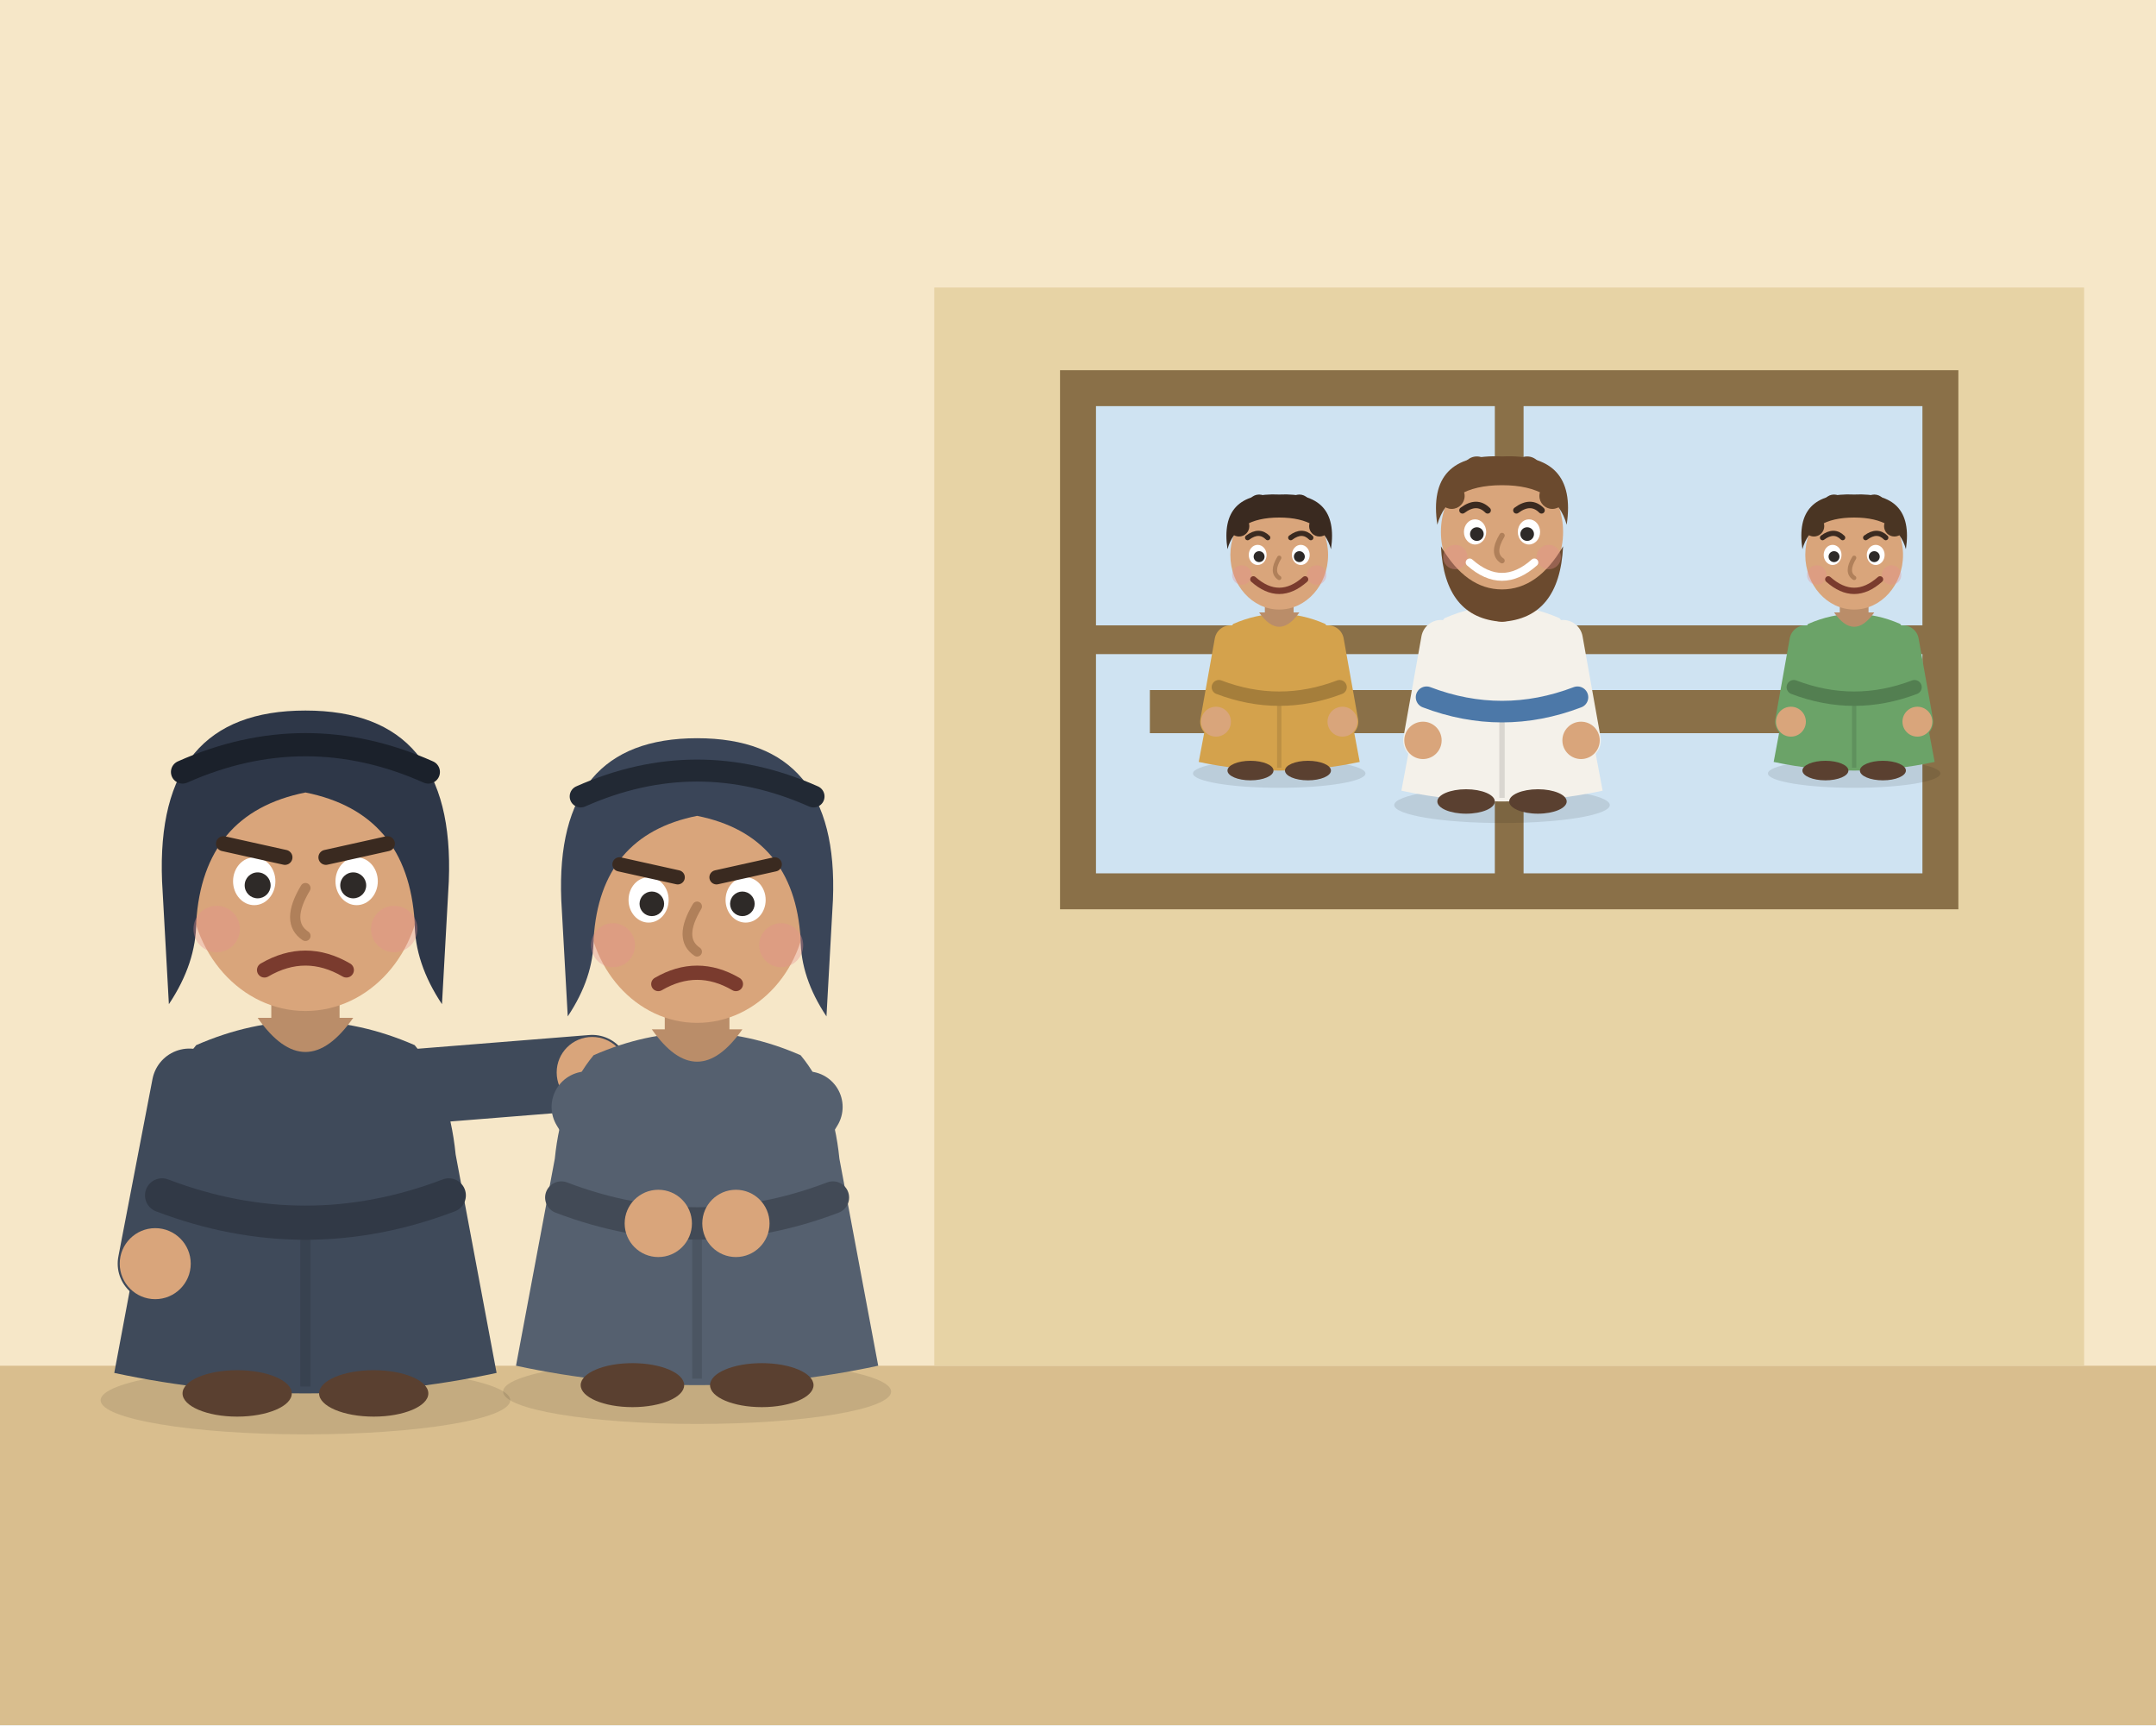
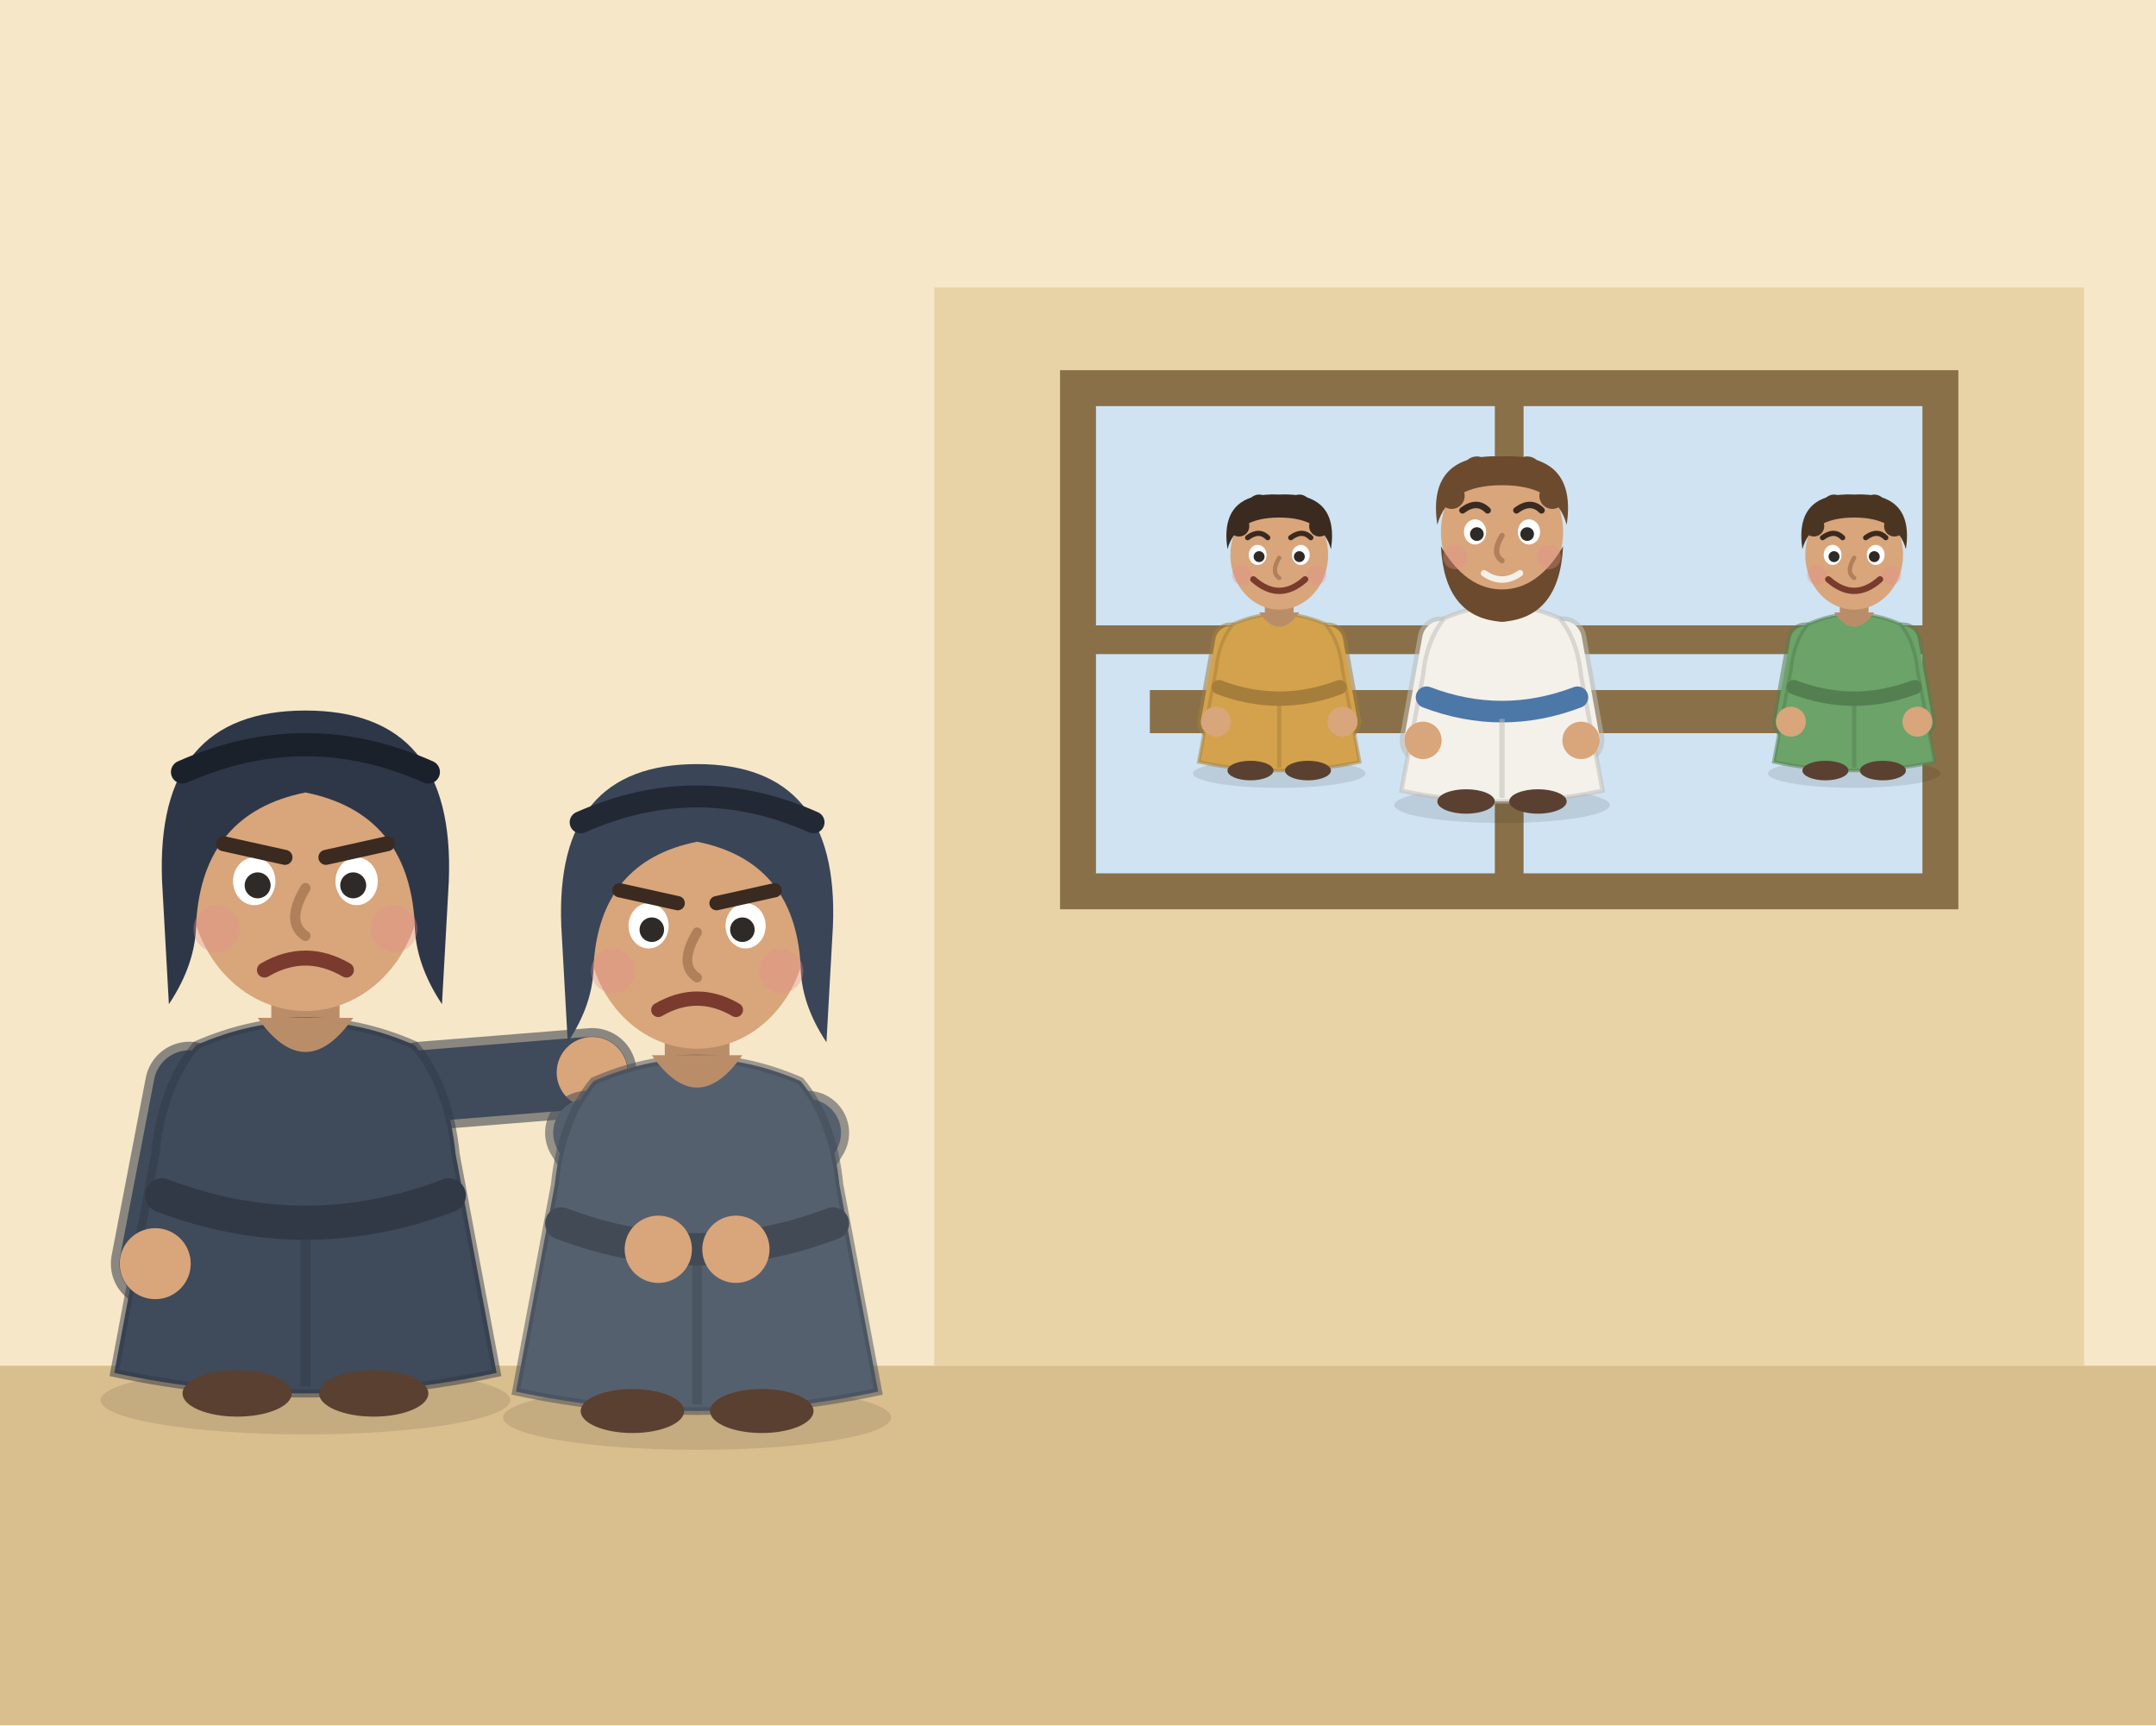
<svg xmlns="http://www.w3.org/2000/svg" viewBox="0 0 300 240">
  <rect width="300" height="240" fill="#F6E7C8" />
  <rect y="190" width="300" height="50" fill="#D9BE8E" />
  <rect x="130" y="40" width="160" height="150" fill="#E7D3A5" />
  <rect x="150" y="54" width="120" height="70" fill="#CFE3F2" stroke="#8A7048" stroke-width="5" />
  <path d="M210.0 54v70M150 89.0h120" stroke="#8A7048" stroke-width="4" />
  <rect x="160" y="96" width="100" height="6" fill="#8A7048" />
  <g transform="translate(194,60) scale(0.5)">
    <ellipse cx="30" cy="104" rx="30" ry="5" fill="#000" opacity=".1" />
-     <line x1="13" y1="58" x2="8" y2="86" stroke="#F4F1EA" stroke-width="11" stroke-linecap="round" />
-     <line x1="47" y1="58" x2="52" y2="86" stroke="#F4F1EA" stroke-width="11" stroke-linecap="round" />
+     <line x1="13" y1="58" x2="8" y2="86" stroke="#BEBBB6" stroke-width="13" stroke-linecap="round" opacity=".55" />
+     <line x1="13" y1="58" x2="8" y2="86" stroke="#F4F1EA" stroke-width="10.5" stroke-linecap="round" />
+     <line x1="47" y1="58" x2="52" y2="86" stroke="#BEBBB6" stroke-width="13" stroke-linecap="round" opacity=".55" />
+     <line x1="47" y1="58" x2="52" y2="86" stroke="#F4F1EA" stroke-width="10.5" stroke-linecap="round" />
    <rect x="25" y="40" width="10" height="14" rx="4" fill="#BA8D69" />
-     <path d="M14 52Q30 45 46 52Q51 58 52 68L58 100Q30 106 2 100L8 68Q9 58 14 52Z" fill="#F4F1EA" />
-     <path d="M9 74Q30 82 51 74" stroke="#BEBBB6" stroke-width="5" fill="none" stroke-linecap="round" />
+     <path d="M14 52Q30 45 46 52Q51 58 52 68L58 100Q30 106 2 100L8 68Q9 58 14 52Z" fill="#F4F1EA" stroke="#BEBBB6" stroke-width="1.2" stroke-opacity=".5" />
+     <path d="M9 74Q30 82 51 74" stroke="#4C78A8" stroke-width="6" fill="none" stroke-linecap="round" />
    <path d="M30 80V102" stroke="#BEBBB6" stroke-width="1.5" opacity=".5" />
    <ellipse cx="20" cy="103" rx="8" ry="3.4" fill="#5A4030" />
    <ellipse cx="40" cy="103" rx="8" ry="3.4" fill="#5A4030" />
    <path d="M23 48Q30 58 37 48Z" fill="#BA8D69" />
    <circle cx="8" cy="86" r="5.2" fill="#D9A57B" />
    <circle cx="52" cy="86" r="5.2" fill="#D9A57B" />
    <ellipse cx="30" cy="28" rx="17" ry="19" fill="#D9A57B" />
    <path d="M12 26Q9 6 30 7Q51 6 48 26Q45 15 30 15Q15 15 12 26Z" fill="#6B4A2E" />
    <circle cx="16" cy="18" r="3.6" fill="#6B4A2E" />
    <circle cx="44" cy="18" r="3.6" fill="#6B4A2E" />
    <circle cx="23" cy="11" r="4" fill="#6B4A2E" />
    <circle cx="37" cy="11" r="4" fill="#6B4A2E" />
    <path d="M13 32Q14 52 30 53Q46 52 47 32Q40 44 30 44Q20 44 13 32Z" fill="#6B4A2E" />
    <ellipse cx="22.5" cy="28" rx="3.1" ry="3.5" fill="#fff" />
    <ellipse cx="37.5" cy="28" rx="3.1" ry="3.5" fill="#fff" />
    <circle cx="23" cy="28.6" r="1.9" fill="#2E2A28" />
    <circle cx="37" cy="28.6" r="1.9" fill="#2E2A28" />
    <circle cx="17" cy="35" r="3.4" fill="#E58E8E" opacity=".35" />
    <circle cx="43" cy="35" r="3.4" fill="#E58E8E" opacity=".35" />
    <path d="M30 29q-3 5 0 7" stroke="#B0805A" stroke-width="1.5" fill="none" stroke-linecap="round" />
-     <path d="M21 36.5q9 8 18 0" stroke="#FFFFFF" stroke-width="2.2" fill="none" stroke-linecap="round" />
+     <path d="M25 39.5q5 3.5 10 0" stroke="#F4F1EA" stroke-width="1.8" fill="none" stroke-linecap="round" />
    <path d="M19 22q4-3 7 0M34 22q4-3 7 0" stroke="#3A2A20" stroke-width="1.8" fill="none" stroke-linecap="round" />
-   </g>
-   <g transform="translate(194,60) scale(0.5)">
-     <path d="M9 74Q30 82 51 74" stroke="#4C78A8" stroke-width="6" fill="none" stroke-linecap="round" />
  </g>
  <g transform="translate(166,66) scale(0.4)">
    <ellipse cx="30" cy="104" rx="30" ry="5" fill="#000" opacity=".1" />
-     <line x1="13" y1="58" x2="8" y2="86" stroke="#D4A24C" stroke-width="11" stroke-linecap="round" />
-     <line x1="47" y1="58" x2="52" y2="86" stroke="#D4A24C" stroke-width="11" stroke-linecap="round" />
+     <line x1="13" y1="58" x2="8" y2="86" stroke="#A57E3B" stroke-width="13" stroke-linecap="round" opacity=".55" />
+     <line x1="13" y1="58" x2="8" y2="86" stroke="#D4A24C" stroke-width="10.5" stroke-linecap="round" />
+     <line x1="47" y1="58" x2="52" y2="86" stroke="#A57E3B" stroke-width="13" stroke-linecap="round" opacity=".55" />
+     <line x1="47" y1="58" x2="52" y2="86" stroke="#D4A24C" stroke-width="10.5" stroke-linecap="round" />
    <rect x="25" y="40" width="10" height="14" rx="4" fill="#BA8D69" />
-     <path d="M14 52Q30 45 46 52Q51 58 52 68L58 100Q30 106 2 100L8 68Q9 58 14 52Z" fill="#D4A24C" />
+     <path d="M14 52Q30 45 46 52Q51 58 52 68L58 100Q30 106 2 100L8 68Q9 58 14 52Z" fill="#D4A24C" stroke="#A57E3B" stroke-width="1.2" stroke-opacity=".5" />
    <path d="M9 74Q30 82 51 74" stroke="#A57E3B" stroke-width="5" fill="none" stroke-linecap="round" />
    <path d="M30 80V102" stroke="#A57E3B" stroke-width="1.5" opacity=".5" />
    <ellipse cx="20" cy="103" rx="8" ry="3.4" fill="#5A4030" />
    <ellipse cx="40" cy="103" rx="8" ry="3.4" fill="#5A4030" />
    <path d="M23 48Q30 58 37 48Z" fill="#BA8D69" />
    <circle cx="8" cy="86" r="5.2" fill="#D9A57B" />
    <circle cx="52" cy="86" r="5.2" fill="#D9A57B" />
    <ellipse cx="30" cy="28" rx="17" ry="19" fill="#D9A57B" />
    <path d="M12 26Q9 6 30 7Q51 6 48 26Q45 15 30 15Q15 15 12 26Z" fill="#3A2A20" />
    <circle cx="16" cy="18" r="3.6" fill="#3A2A20" />
    <circle cx="44" cy="18" r="3.6" fill="#3A2A20" />
    <circle cx="23" cy="11" r="4" fill="#3A2A20" />
    <circle cx="37" cy="11" r="4" fill="#3A2A20" />
    <ellipse cx="22.5" cy="28" rx="3.1" ry="3.5" fill="#fff" />
    <ellipse cx="37.5" cy="28" rx="3.1" ry="3.5" fill="#fff" />
    <circle cx="23" cy="28.6" r="1.9" fill="#2E2A28" />
    <circle cx="37" cy="28.6" r="1.9" fill="#2E2A28" />
    <circle cx="17" cy="35" r="3.4" fill="#E58E8E" opacity=".35" />
    <circle cx="43" cy="35" r="3.4" fill="#E58E8E" opacity=".35" />
    <path d="M30 29q-3 5 0 7" stroke="#B0805A" stroke-width="1.5" fill="none" stroke-linecap="round" />
    <path d="M21 36.5q9 8 18 0" stroke="#7A3B2E" stroke-width="2.2" fill="none" stroke-linecap="round" />
    <path d="M19 22q4-3 7 0M34 22q4-3 7 0" stroke="#3A2A20" stroke-width="1.8" fill="none" stroke-linecap="round" />
  </g>
  <g transform="translate(246,66) scale(0.4)">
    <ellipse cx="30" cy="104" rx="30" ry="5" fill="#000" opacity=".1" />
-     <line x1="13" y1="58" x2="8" y2="86" stroke="#6BA368" stroke-width="11" stroke-linecap="round" />
-     <line x1="47" y1="58" x2="52" y2="86" stroke="#6BA368" stroke-width="11" stroke-linecap="round" />
+     <line x1="13" y1="58" x2="8" y2="86" stroke="#537F51" stroke-width="13" stroke-linecap="round" opacity=".55" />
+     <line x1="13" y1="58" x2="8" y2="86" stroke="#6BA368" stroke-width="10.5" stroke-linecap="round" />
+     <line x1="47" y1="58" x2="52" y2="86" stroke="#537F51" stroke-width="13" stroke-linecap="round" opacity=".55" />
+     <line x1="47" y1="58" x2="52" y2="86" stroke="#6BA368" stroke-width="10.5" stroke-linecap="round" />
    <rect x="25" y="40" width="10" height="14" rx="4" fill="#BA8D69" />
-     <path d="M14 52Q30 45 46 52Q51 58 52 68L58 100Q30 106 2 100L8 68Q9 58 14 52Z" fill="#6BA368" />
+     <path d="M14 52Q30 45 46 52Q51 58 52 68L58 100Q30 106 2 100L8 68Q9 58 14 52Z" fill="#6BA368" stroke="#537F51" stroke-width="1.2" stroke-opacity=".5" />
    <path d="M9 74Q30 82 51 74" stroke="#537F51" stroke-width="5" fill="none" stroke-linecap="round" />
    <path d="M30 80V102" stroke="#537F51" stroke-width="1.5" opacity=".5" />
    <ellipse cx="20" cy="103" rx="8" ry="3.4" fill="#5A4030" />
    <ellipse cx="40" cy="103" rx="8" ry="3.4" fill="#5A4030" />
    <path d="M23 48Q30 58 37 48Z" fill="#BA8D69" />
    <circle cx="8" cy="86" r="5.2" fill="#D9A57B" />
    <circle cx="52" cy="86" r="5.2" fill="#D9A57B" />
    <ellipse cx="30" cy="28" rx="17" ry="19" fill="#D9A57B" />
    <path d="M12 26Q9 6 30 7Q51 6 48 26Q45 15 30 15Q15 15 12 26Z" fill="#4A3523" />
    <circle cx="16" cy="18" r="3.6" fill="#4A3523" />
    <circle cx="44" cy="18" r="3.6" fill="#4A3523" />
    <circle cx="23" cy="11" r="4" fill="#4A3523" />
    <circle cx="37" cy="11" r="4" fill="#4A3523" />
    <ellipse cx="22.5" cy="28" rx="3.1" ry="3.5" fill="#fff" />
    <ellipse cx="37.5" cy="28" rx="3.1" ry="3.5" fill="#fff" />
    <circle cx="23" cy="28.6" r="1.9" fill="#2E2A28" />
    <circle cx="37" cy="28.6" r="1.9" fill="#2E2A28" />
    <circle cx="17" cy="35" r="3.4" fill="#E58E8E" opacity=".35" />
    <circle cx="43" cy="35" r="3.4" fill="#E58E8E" opacity=".35" />
    <path d="M30 29q-3 5 0 7" stroke="#B0805A" stroke-width="1.5" fill="none" stroke-linecap="round" />
    <path d="M21 36.5q9 8 18 0" stroke="#7A3B2E" stroke-width="2.2" fill="none" stroke-linecap="round" />
    <path d="M19 22q4-3 7 0M34 22q4-3 7 0" stroke="#3A2A20" stroke-width="1.8" fill="none" stroke-linecap="round" />
  </g>
  <g transform="translate(14,96) scale(0.95)">
    <ellipse cx="30" cy="104" rx="30" ry="5" fill="#000" opacity=".1" />
-     <line x1="13" y1="58" x2="8" y2="84" stroke="#3F4A5A" stroke-width="11" stroke-linecap="round" />
-     <line x1="47" y1="58" x2="72" y2="56" stroke="#3F4A5A" stroke-width="11" stroke-linecap="round" />
+     <line x1="13" y1="58" x2="8" y2="84" stroke="#313946" stroke-width="13" stroke-linecap="round" opacity=".55" />
+     <line x1="13" y1="58" x2="8" y2="84" stroke="#3F4A5A" stroke-width="10.5" stroke-linecap="round" />
+     <line x1="47" y1="58" x2="72" y2="56" stroke="#313946" stroke-width="13" stroke-linecap="round" opacity=".55" />
+     <line x1="47" y1="58" x2="72" y2="56" stroke="#3F4A5A" stroke-width="10.5" stroke-linecap="round" />
    <rect x="25" y="40" width="10" height="14" rx="4" fill="#BA8D69" />
-     <path d="M14 52Q30 45 46 52Q51 58 52 68L58 100Q30 106 2 100L8 68Q9 58 14 52Z" fill="#3F4A5A" />
+     <path d="M14 52Q30 45 46 52Q51 58 52 68L58 100Q30 106 2 100L8 68Q9 58 14 52Z" fill="#3F4A5A" stroke="#313946" stroke-width="1.2" stroke-opacity=".5" />
    <path d="M9 74Q30 82 51 74" stroke="#313946" stroke-width="5" fill="none" stroke-linecap="round" />
    <path d="M30 80V102" stroke="#313946" stroke-width="1.5" opacity=".5" />
    <ellipse cx="20" cy="103" rx="8" ry="3.4" fill="#5A4030" />
    <ellipse cx="40" cy="103" rx="8" ry="3.4" fill="#5A4030" />
    <path d="M23 48Q30 58 37 48Z" fill="#BA8D69" />
    <circle cx="8" cy="84" r="5.2" fill="#D9A57B" />
    <circle cx="72" cy="56" r="5.2" fill="#D9A57B" />
    <ellipse cx="30" cy="28" rx="17" ry="19" fill="#D9A57B" />
    <path d="M30 3Q8 3 9 28L10 46Q14 40 14 34Q15 18 30 15Q45 18 46 34Q46 40 50 46L51 28Q52 3 30 3Z" fill="#2E3748" />
    <path d="M12 12Q30 4 48 12" stroke="#1B212B" stroke-width="3.4" fill="none" stroke-linecap="round" />
    <ellipse cx="22.5" cy="28" rx="3.1" ry="3.5" fill="#fff" />
    <ellipse cx="37.5" cy="28" rx="3.1" ry="3.5" fill="#fff" />
    <circle cx="23" cy="28.6" r="1.9" fill="#2E2A28" />
    <circle cx="37" cy="28.6" r="1.9" fill="#2E2A28" />
    <circle cx="17" cy="35" r="3.4" fill="#E58E8E" opacity=".35" />
    <circle cx="43" cy="35" r="3.4" fill="#E58E8E" opacity=".35" />
    <path d="M30 29q-3 5 0 7" stroke="#B0805A" stroke-width="1.5" fill="none" stroke-linecap="round" />
    <path d="M24 41q6-3.5 12 0" stroke="#7A3B2E" stroke-width="2.2" fill="none" stroke-linecap="round" />
    <path d="M18 22.5l9 2M42 22.5l-9 2" stroke="#3A2A20" stroke-width="2.2" stroke-linecap="round" />
  </g>
-   <g transform="translate(70,100) scale(0.9)">
+   <g transform="translate(70,103.6) scale(0.9)">
    <ellipse cx="30" cy="104" rx="30" ry="5" fill="#000" opacity=".1" />
-     <line x1="13" y1="60" x2="24" y2="78" stroke="#55606F" stroke-width="11" stroke-linecap="round" />
-     <line x1="47" y1="60" x2="36" y2="78" stroke="#55606F" stroke-width="11" stroke-linecap="round" />
+     <line x1="13" y1="60" x2="24" y2="78" stroke="#424A56" stroke-width="13" stroke-linecap="round" opacity=".55" />
+     <line x1="13" y1="60" x2="24" y2="78" stroke="#55606F" stroke-width="10.5" stroke-linecap="round" />
+     <line x1="47" y1="60" x2="36" y2="78" stroke="#424A56" stroke-width="13" stroke-linecap="round" opacity=".55" />
+     <line x1="47" y1="60" x2="36" y2="78" stroke="#55606F" stroke-width="10.5" stroke-linecap="round" />
    <rect x="25" y="40" width="10" height="14" rx="4" fill="#BA8D69" />
-     <path d="M14 52Q30 45 46 52Q51 58 52 68L58 100Q30 106 2 100L8 68Q9 58 14 52Z" fill="#55606F" />
+     <path d="M14 52Q30 45 46 52Q51 58 52 68L58 100Q30 106 2 100L8 68Q9 58 14 52Z" fill="#55606F" stroke="#424A56" stroke-width="1.2" stroke-opacity=".5" />
    <path d="M9 74Q30 82 51 74" stroke="#424A56" stroke-width="5" fill="none" stroke-linecap="round" />
    <path d="M30 80V102" stroke="#424A56" stroke-width="1.5" opacity=".5" />
    <ellipse cx="20" cy="103" rx="8" ry="3.4" fill="#5A4030" />
    <ellipse cx="40" cy="103" rx="8" ry="3.4" fill="#5A4030" />
    <path d="M23 48Q30 58 37 48Z" fill="#BA8D69" />
    <circle cx="24" cy="78" r="5.2" fill="#D9A57B" />
    <circle cx="36" cy="78" r="5.2" fill="#D9A57B" />
    <ellipse cx="30" cy="28" rx="17" ry="19" fill="#D9A57B" />
    <path d="M30 3Q8 3 9 28L10 46Q14 40 14 34Q15 18 30 15Q45 18 46 34Q46 40 50 46L51 28Q52 3 30 3Z" fill="#3A4558" />
    <path d="M12 12Q30 4 48 12" stroke="#222934" stroke-width="3.4" fill="none" stroke-linecap="round" />
    <ellipse cx="22.5" cy="28" rx="3.1" ry="3.5" fill="#fff" />
    <ellipse cx="37.5" cy="28" rx="3.1" ry="3.5" fill="#fff" />
    <circle cx="23" cy="28.6" r="1.9" fill="#2E2A28" />
    <circle cx="37" cy="28.6" r="1.9" fill="#2E2A28" />
    <circle cx="17" cy="35" r="3.4" fill="#E58E8E" opacity=".35" />
    <circle cx="43" cy="35" r="3.4" fill="#E58E8E" opacity=".35" />
    <path d="M30 29q-3 5 0 7" stroke="#B0805A" stroke-width="1.5" fill="none" stroke-linecap="round" />
    <path d="M24 41q6-3.5 12 0" stroke="#7A3B2E" stroke-width="2.2" fill="none" stroke-linecap="round" />
    <path d="M18 22.5l9 2M42 22.5l-9 2" stroke="#3A2A20" stroke-width="2.2" stroke-linecap="round" />
  </g>
</svg>
